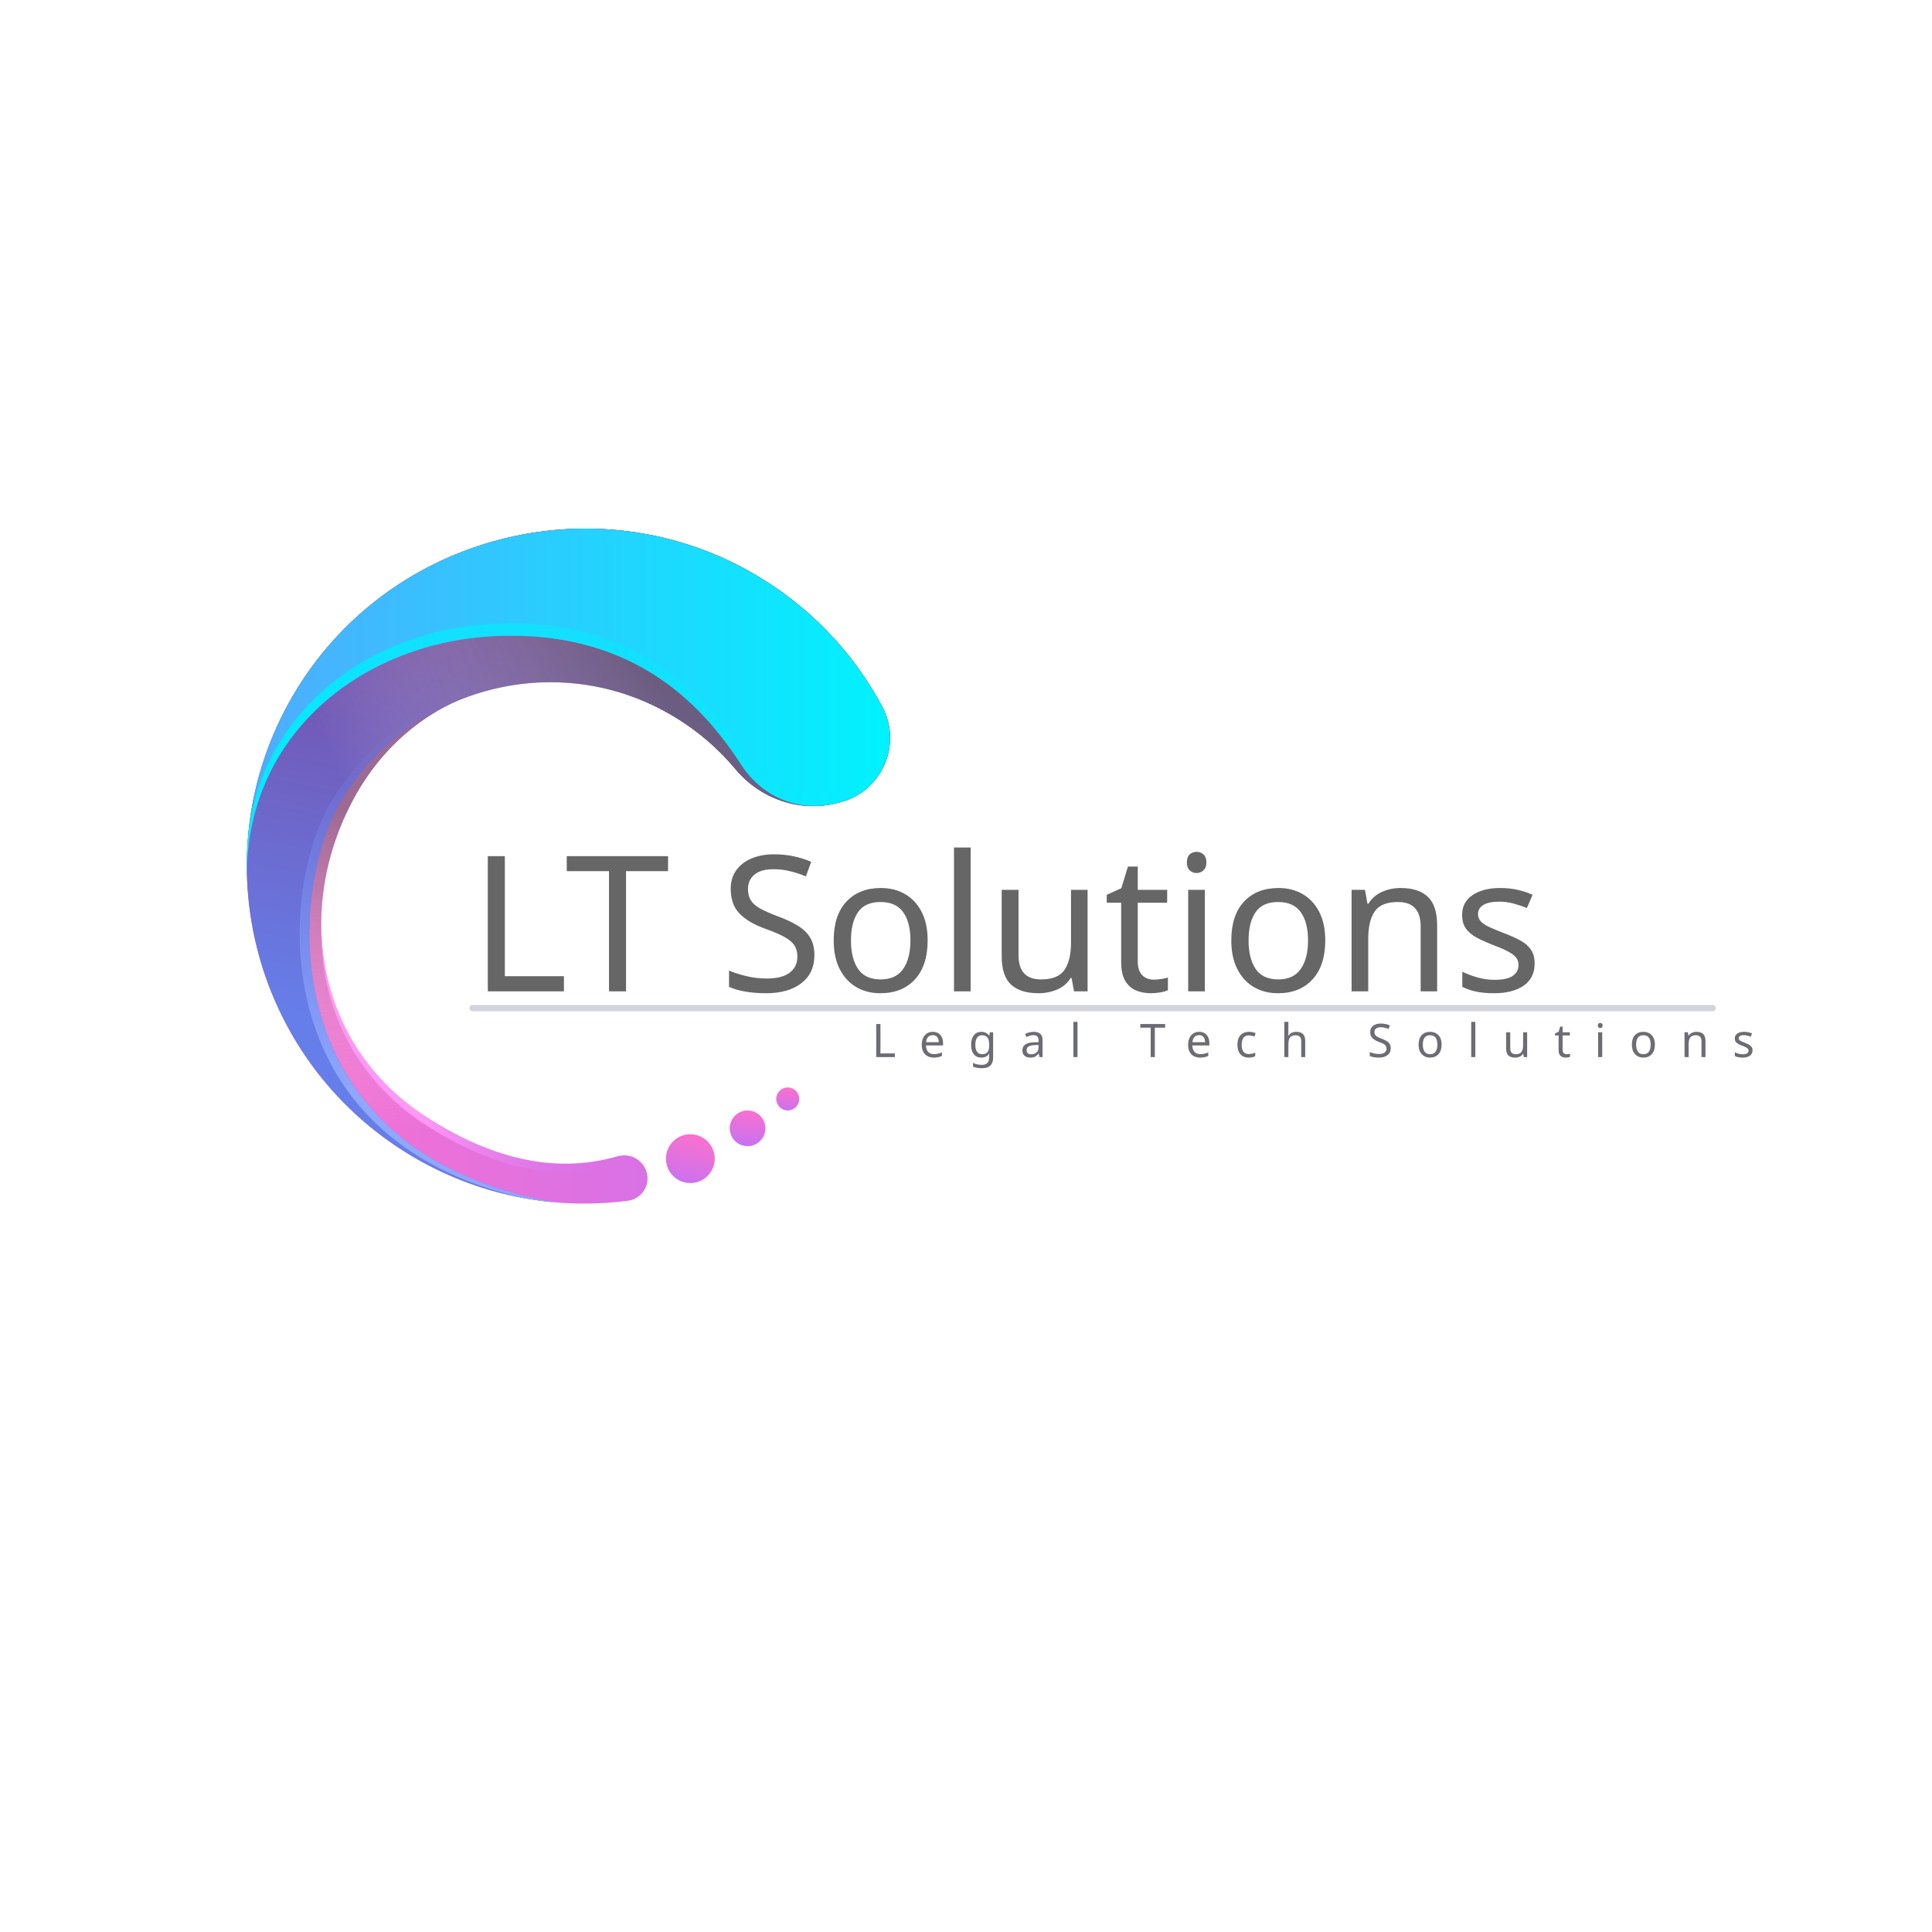
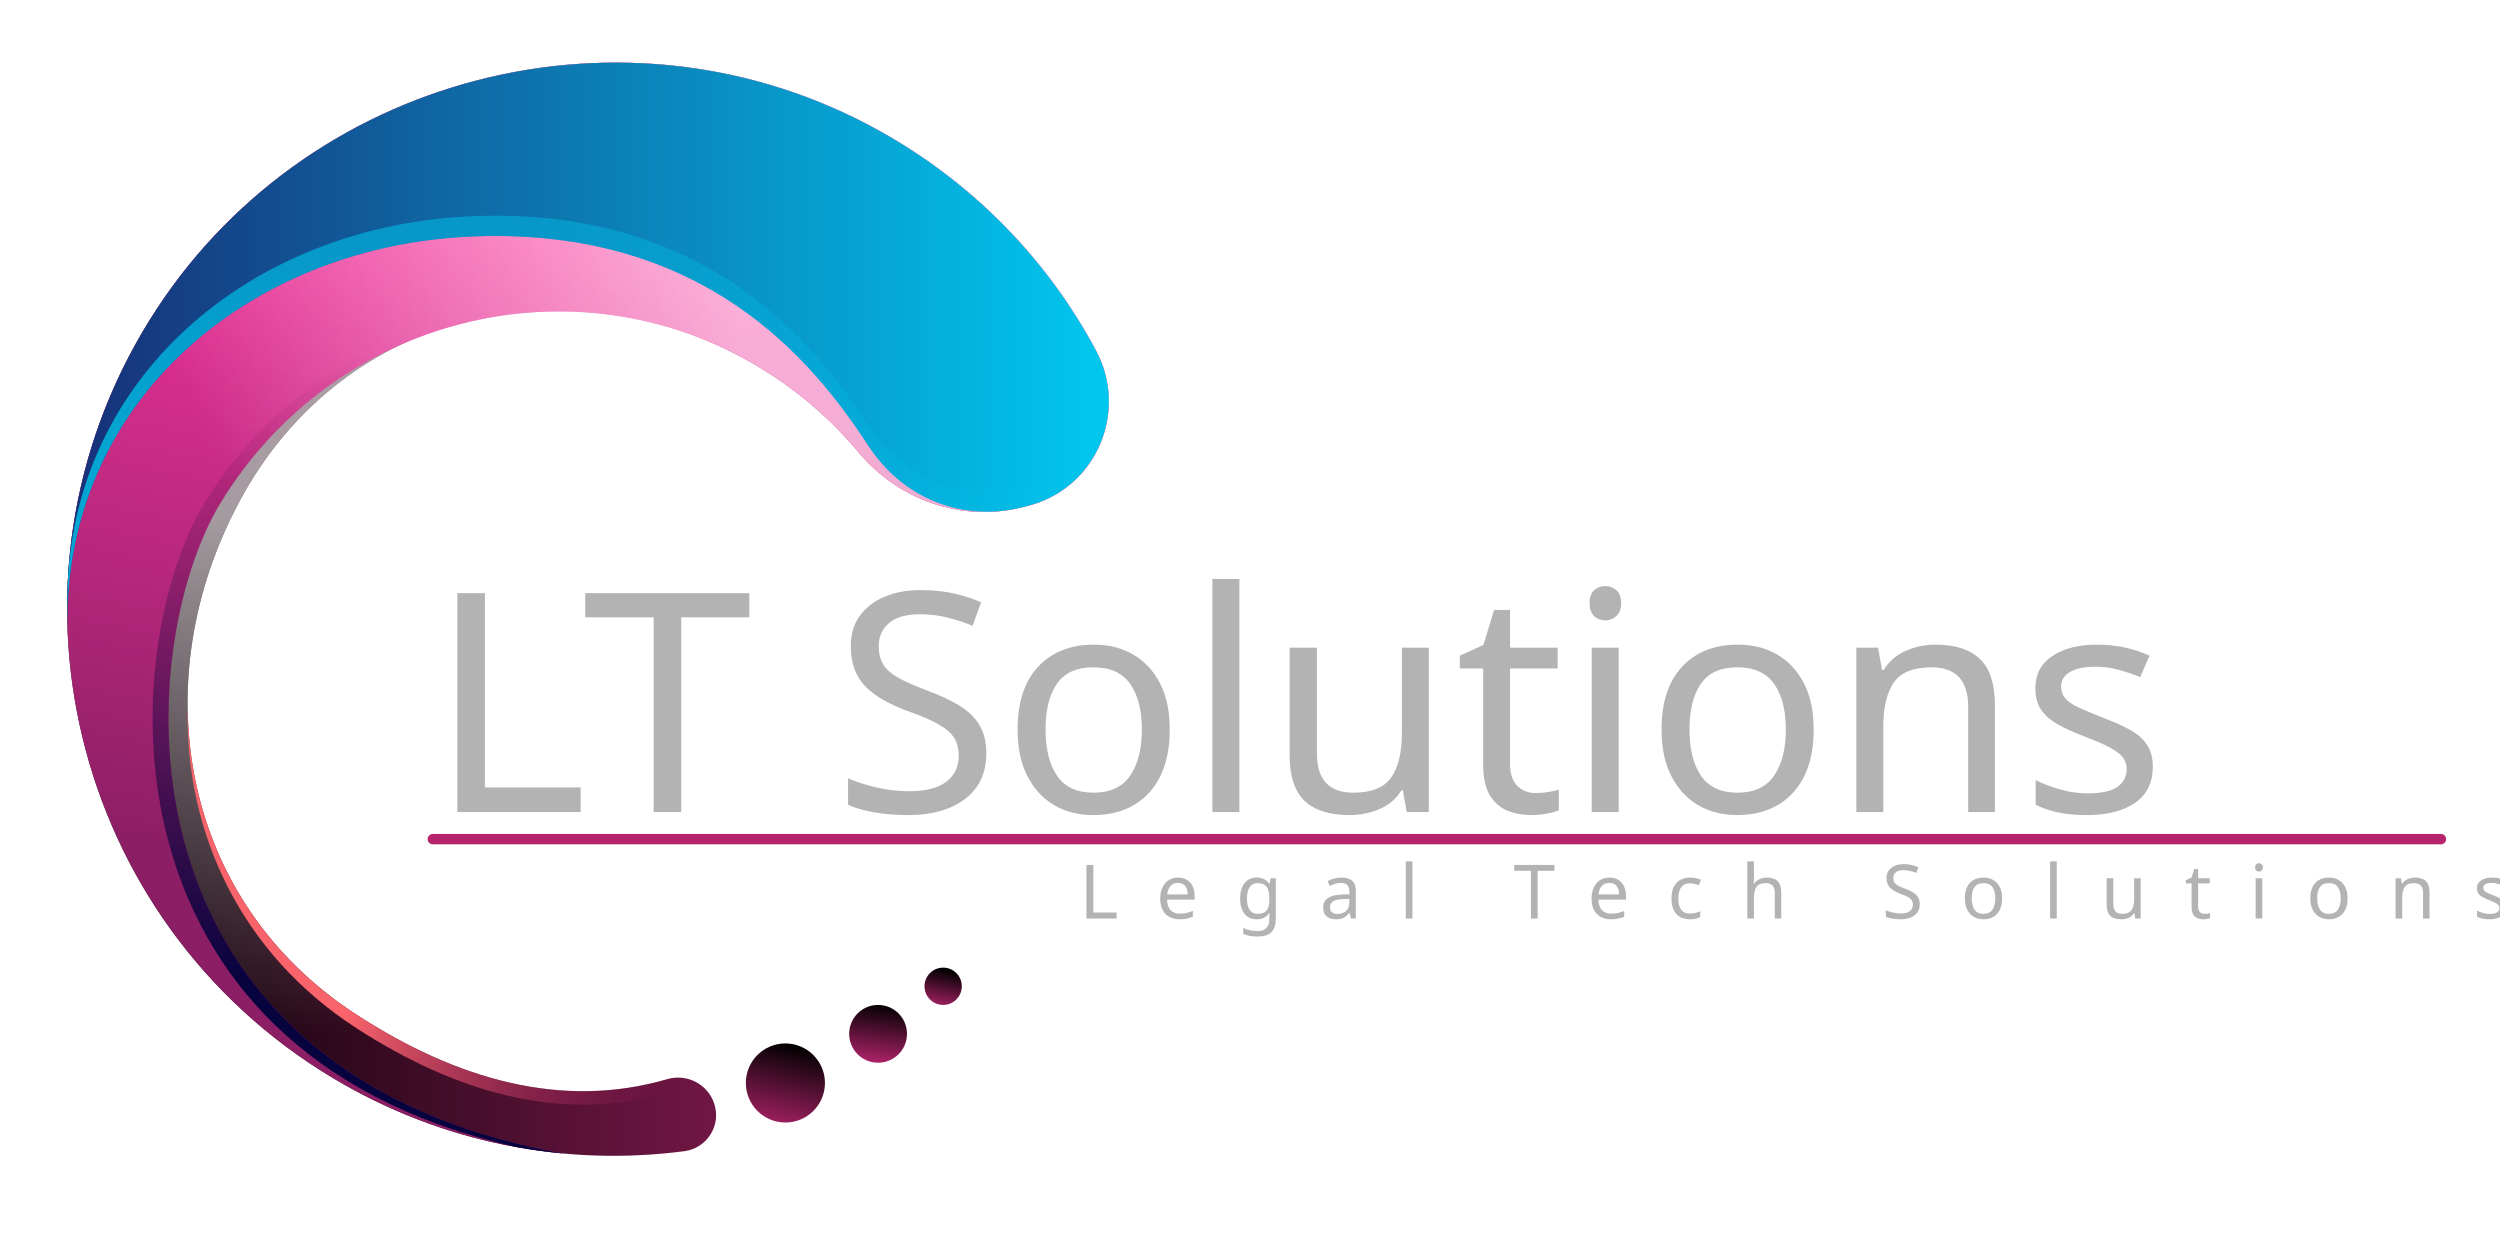
- <svg xmlns="http://www.w3.org/2000/svg" version="1.1" x="0px" y="0px" viewBox="0 0 500 500" style="enable-background:new 0 0 500 500;" xml:space="preserve">
+ <svg xmlns="http://www.w3.org/2000/svg" version="1.1" x="0px" y="0px" viewBox="0 0 399.48 199.74" style="enable-background:new 0 0 399.48 199.74;" xml:space="preserve">
  <style type="text/css">
	.st0{display:none;}
	.st1{display:inline;fill:url(#SVGID_1_);}
	.st2{display:none;opacity:0.4;fill:url(#SVGID_2_);}
	.st3{fill:url(#SVGID_3_);}
	.st4{opacity:0.6;fill:url(#SVGID_4_);}
	.st5{fill:url(#SVGID_5_);}
	.st6{opacity:0.6;fill:url(#SVGID_6_);}
	.st7{fill:url(#SVGID_7_);}
	.st8{fill:url(#SVGID_8_);}
	.st9{fill:url(#SVGID_9_);}
	.st10{fill:url(#SVGID_10_);}
	.st11{fill:url(#SVGID_11_);}
	.st12{fill:url(#SVGID_12_);}
	.st13{fill:url(#SVGID_13_);}
	.st14{display:none;fill:#54535B;}
	.st15{font-family:'AntipastoPro-DemiBold';}
	.st16{font-size:47.825px;}
- 	.st17{fill:#6C6C75;}
+ 	.st17{fill:#B3B3B3;}
	.st18{font-family:'Poppins-Regular';}
	.st19{font-size:12px;}
	.st20{letter-spacing:6;}
- 	.st21{fill:#D3D3DD;}
- 	.st22{fill:#666666;}
- 	.st23{font-family:'MyriadPro-Regular';}
- 	.st24{font-size:49px;}
- 	.st25{display:inline;}
- 	.st26{fill:#9EB7C7;}
+ 	.st21{fill:#B6246E;}
+ 	.st22{font-family:'MyriadPro-Regular';}
+ 	.st23{font-size:49px;}
+ 	.st24{display:inline;}
+ 	.st25{fill:#9EB7C7;}
</style>
  <g id="BACKGROUND" class="st0">
-     <radialGradient id="SVGID_1_" cx="250" cy="250" r="279.988" gradientUnits="userSpaceOnUse">
+     <radialGradient id="SVGID_1_" cx="196.839" cy="123.194" r="279.988" gradientUnits="userSpaceOnUse">
      <stop offset="0" style="stop-color:#FBFBFB" />
      <stop offset="0.46" style="stop-color:#F9F8FA" />
      <stop offset="0.822" style="stop-color:#F3EEF7" />
      <stop offset="1" style="stop-color:#EEE6F5" />
    </radialGradient>
-     <rect class="st1" width="500" height="500" />
+     <rect x="-53.16" y="-126.81" class="st1" width="500" height="500" />
  </g>
  <g id="OBJECTS">
    <g>
-       <radialGradient id="SVGID_2_" cx="151.265" cy="314.786" r="89.852" gradientTransform="matrix(1 0 0 0.0683 0 313.9551)" gradientUnits="userSpaceOnUse">
-         <stop offset="0.11" style="stop-color:#666666" />
-         <stop offset="0.238" style="stop-color:#757575;stop-opacity:0.856" />
-         <stop offset="0.484" style="stop-color:#9C9C9C;stop-opacity:0.579" />
-         <stop offset="0.82" style="stop-color:#DBDBDB;stop-opacity:0.202" />
-         <stop offset="0.999" style="stop-color:#FFFFFF;stop-opacity:0" />
-       </radialGradient>
-       <ellipse class="st2" cx="151.26" cy="335.47" rx="94.85" ry="7.68" />
-       <linearGradient id="SVGID_3_" gradientUnits="userSpaceOnUse" x1="63.876" y1="224.157" x2="230.349" y2="224.157">
-         <stop offset="0" style="stop-color:#FA71CD" />
-         <stop offset="1" style="stop-color:#C471F5" />
-       </linearGradient>
-       <path class="st3" d="M159.77,299.25c-16.81,4.9-33.66,0.05-49.64-10.3c-28.09-18.17-34.22-53.34-18.57-82.28    c16.5-30.51,53.23-39.05,82.93-21.19c6.17,3.71,11.47,8.32,15.84,13.56c6.4,7.68,16.48,11.24,26.17,8.83l0.83-0.21    c10.88-2.71,16.25-14.93,10.97-24.82c-7.6-14.23-19.26-26.54-34.48-35.05c-40.47-22.61-92.27-9.21-116.74,30.16    c-25.8,41.5-12.57,95.95,29.16,121.04c17.59,10.58,37.4,14.23,56.28,11.76c3.34-0.44,5.62-3.61,4.95-6.91l0,0    C166.76,300.34,163.2,298.25,159.77,299.25z" />
-       <linearGradient id="SVGID_4_" gradientUnits="userSpaceOnUse" x1="146.941" y1="198.435" x2="148.635" y2="291.273">
-         <stop offset="0.11" style="stop-color:#666666" />
-         <stop offset="0.238" style="stop-color:#757575;stop-opacity:0.856" />
-         <stop offset="0.484" style="stop-color:#9C9C9C;stop-opacity:0.579" />
-         <stop offset="0.82" style="stop-color:#DBDBDB;stop-opacity:0.202" />
-         <stop offset="0.999" style="stop-color:#FFFFFF;stop-opacity:0" />
-       </linearGradient>
-       <path class="st4" d="M159.77,299.25c-16.81,4.9-33.66,0.05-49.64-10.3c-28.09-18.17-34.22-53.34-18.57-82.28    c16.5-30.51,53.23-39.05,82.93-21.19c6.17,3.71,11.47,8.32,15.84,13.56c6.4,7.68,16.48,11.24,26.17,8.83l0.83-0.21    c10.88-2.71,16.25-14.93,10.97-24.82c-7.6-14.23-19.26-26.54-34.48-35.05c-40.47-22.61-92.27-9.21-116.74,30.16    c-25.8,41.5-12.57,95.95,29.16,121.04c17.59,10.58,37.4,14.23,56.28,11.76c3.34-0.44,5.62-3.61,4.95-6.91l0,0    C166.76,300.34,163.2,298.25,159.77,299.25z" />
-       <linearGradient id="SVGID_5_" gradientUnits="userSpaceOnUse" x1="155.037" y1="166.816" x2="132.068" y2="274.009">
-         <stop offset="0" style="stop-color:#764BA2" />
-         <stop offset="1" style="stop-color:#667EEA" />
-       </linearGradient>
-       <path class="st5" d="M88.45,207.07c18.09-29.59,56.34-39.45,86.04-21.59c6.17,3.71,11.47,8.32,15.84,13.56    c6.4,7.68,16.48,11.24,26.17,8.83l0.83-0.21c10.88-2.71,16.25-14.93,10.97-24.82c-7.6-14.23-19.26-26.54-34.48-35.05    c-40.47-22.61-92.27-9.21-116.74,30.16c-25.8,41.5-12.57,95.95,29.16,121.04c11.66,7.01,24.29,10.96,36.99,12.12    C69.71,297.87,74.43,230.01,88.45,207.07z" />
-       <linearGradient id="SVGID_6_" gradientUnits="userSpaceOnUse" x1="191.927" y1="199.817" x2="104.849" y2="238.782">
-         <stop offset="0.11" style="stop-color:#666666" />
-         <stop offset="0.238" style="stop-color:#757575;stop-opacity:0.856" />
-         <stop offset="0.484" style="stop-color:#9C9C9C;stop-opacity:0.579" />
-         <stop offset="0.82" style="stop-color:#DBDBDB;stop-opacity:0.202" />
-         <stop offset="0.999" style="stop-color:#FFFFFF;stop-opacity:0" />
-       </linearGradient>
-       <path class="st6" d="M88.45,207.07c18.09-29.59,56.34-39.45,86.04-21.59c6.17,3.71,11.47,8.32,15.84,13.56    c6.4,7.68,16.48,11.24,26.17,8.83l0.83-0.21c10.88-2.71,16.25-14.93,10.97-24.82c-7.6-14.23-19.26-26.54-34.48-35.05    c-40.47-22.61-92.27-9.21-116.74,30.16c-25.8,41.5-12.57,95.95,29.16,121.04c11.66,7.01,24.29,10.96,36.99,12.12    C69.71,297.87,74.43,230.01,88.45,207.07z" />
-       <linearGradient id="SVGID_7_" gradientUnits="userSpaceOnUse" x1="63.883" y1="182.012" x2="230.343" y2="182.012">
-         <stop offset="0" style="stop-color:#4FACFE" />
-         <stop offset="1" style="stop-color:#00F2FE" />
-       </linearGradient>
-       <path class="st7" d="M129.37,164.56c36.39-1.18,53.59,19.75,62.53,33.45c5.46,8.37,14.89,12.27,24.59,9.86l0.83-0.21    c10.88-2.71,16.25-14.93,10.97-24.82c-7.6-14.23-19.26-26.54-34.48-35.05c-40.47-22.61-92.27-9.21-116.74,30.16    c-9.55,15.36-13.74,32.49-13.13,49.25C63.25,191.08,92.98,165.74,129.37,164.56z" />
-       <linearGradient id="SVGID_8_" gradientUnits="userSpaceOnUse" x1="63.892" y1="194.239" x2="230.338" y2="194.239">
-         <stop offset="0" style="stop-color:#00EDFF" />
-         <stop offset="1" style="stop-color:#00F2FE;stop-opacity:0" />
-       </linearGradient>
-       <path class="st8" d="M217.32,204.43l-0.83,0.21c-9.7,2.41-19.13-1.48-24.59-9.86c-8.94-13.7-26.14-34.63-62.53-33.45    c-36.4,1.18-66.13,26.52-65.43,62.65c-0.02-0.52-0.02-1.04-0.03-1.56c-0.03,1.6-0.03,3.2,0.03,4.8    c-0.69-36.13,29.04-61.47,65.43-62.65c36.39-1.18,53.59,19.75,62.53,33.45c5.46,8.37,14.89,12.27,24.59,9.86l0.83-0.21    c8.56-2.13,13.71-10.16,12.94-18.31C229.6,196.3,224.74,202.58,217.32,204.43z" />
-       <linearGradient id="SVGID_9_" gradientUnits="userSpaceOnUse" x1="180.012" y1="293.708" x2="176.817" y2="308.243">
-         <stop offset="0" style="stop-color:#FA71CD" />
-         <stop offset="1" style="stop-color:#C471F5" />
-       </linearGradient>
-       <path class="st9" d="M184.98,299.86c0,3.49-2.83,6.32-6.32,6.32s-6.32-2.83-6.32-6.32s2.83-6.32,6.32-6.32    S184.98,296.37,184.98,299.86z" />
      <g>
-         <linearGradient id="SVGID_10_" gradientUnits="userSpaceOnUse" x1="111.541" y1="271.42" x2="163.289" y2="279.218">
-           <stop offset="0" style="stop-color:#FF99F5" />
-           <stop offset="0.992" style="stop-color:#C471F5;stop-opacity:0" />
+         <radialGradient id="SVGID_2_" cx="98.103" cy="187.98" r="89.852" gradientTransform="matrix(1 0 0 0.0683 0 195.8138)" gradientUnits="userSpaceOnUse">
+           <stop offset="0.11" style="stop-color:#FFFFFF" />
+           <stop offset="0.999" style="stop-color:#FFFFFF;stop-opacity:0" />
+         </radialGradient>
+         <ellipse class="st2" cx="98.1" cy="208.66" rx="94.85" ry="7.68" />
+         <linearGradient id="SVGID_3_" gradientUnits="userSpaceOnUse" x1="10.715" y1="97.35" x2="177.188" y2="97.35">
+           <stop offset="0" style="stop-color:#000000" />
+           <stop offset="1" style="stop-color:#B6246E" />
        </linearGradient>
-         <path class="st10" d="M159.77,299.25c-16.81,4.9-33.66,0.05-49.64-10.3c-17.78-11.5-26.75-29.82-26.98-49.05     c-0.44,20.02,8.53,39.28,26.98,51.21c15.99,10.34,32.83,15.2,49.64,10.3c3.43-1,6.99,1.09,7.7,4.6c0,0.02,0.01,0.05,0.01,0.07     c0.14-0.72,0.14-1.47-0.01-2.23C166.76,300.34,163.2,298.25,159.77,299.25z" />
-       </g>
-       <linearGradient id="SVGID_11_" gradientUnits="userSpaceOnUse" x1="194.097" y1="287.189" x2="192.819" y2="297.092">
-         <stop offset="0" style="stop-color:#FA71CD" />
-         <stop offset="1" style="stop-color:#C471F5" />
-       </linearGradient>
-       <path class="st11" d="M198.09,292.01c0,2.55-2.07,4.62-4.62,4.62c-2.55,0-4.62-2.07-4.62-4.62s2.07-4.62,4.62-4.62    C196.03,287.39,198.09,289.46,198.09,292.01z" />
-       <linearGradient id="SVGID_12_" gradientUnits="userSpaceOnUse" x1="204.388" y1="281.755" x2="203.11" y2="288.304">
-         <stop offset="0" style="stop-color:#FA71CD" />
-         <stop offset="1" style="stop-color:#C471F5" />
-       </linearGradient>
-       <circle class="st12" cx="203.87" cy="284.41" r="2.98" />
-       <g>
-         <linearGradient id="SVGID_13_" gradientUnits="userSpaceOnUse" x1="106.803" y1="287.109" x2="130.011" y2="187.273">
-           <stop offset="0" style="stop-color:#90A8FC" />
-           <stop offset="1" style="stop-color:#667EEA;stop-opacity:0" />
+         <path class="st3" d="M106.61,172.44c-16.81,4.9-33.66,0.05-49.64-10.3c-28.09-18.17-34.22-53.34-18.57-82.28     c16.5-30.51,53.23-39.05,82.93-21.19c6.17,3.71,11.47,8.32,15.84,13.56c6.4,7.68,16.48,11.24,26.17,8.83l0.83-0.21     c10.88-2.71,16.25-14.93,10.97-24.82c-7.6-14.23-19.26-26.54-34.48-35.05C100.19-1.62,48.39,11.78,23.92,51.15     c-25.8,41.5-12.57,95.95,29.16,121.04c17.59,10.58,37.4,14.23,56.28,11.76c3.34-0.44,5.62-3.61,4.95-6.91l0,0     C113.6,173.54,110.04,171.44,106.61,172.44z" />
+         <linearGradient id="SVGID_4_" gradientUnits="userSpaceOnUse" x1="93.78" y1="71.629" x2="95.474" y2="164.466">
+           <stop offset="0.11" style="stop-color:#FFFFFF" />
+           <stop offset="0.999" style="stop-color:#FFFFFF;stop-opacity:0" />
        </linearGradient>
-         <path class="st13" d="M88.45,207.07c11.71-19.16,31.87-30.03,52.69-30.48c-21.7-0.42-43.04,10.54-55.22,30.48     c-13.69,22.39-18.49,87.59,49.68,103c2.54,0.46,5.09,0.81,7.64,1.05C69.71,297.87,74.43,230.01,88.45,207.07z" />
+         <path class="st4" d="M106.61,172.44c-16.81,4.9-33.66,0.05-49.64-10.3c-28.09-18.17-34.22-53.34-18.57-82.28     c16.5-30.51,53.23-39.05,82.93-21.19c6.17,3.71,11.47,8.32,15.84,13.56c6.4,7.68,16.48,11.24,26.17,8.83l0.83-0.21     c10.88-2.71,16.25-14.93,10.97-24.82c-7.6-14.23-19.26-26.54-34.48-35.05C100.19-1.62,48.39,11.78,23.92,51.15     c-25.8,41.5-12.57,95.95,29.16,121.04c17.59,10.58,37.4,14.23,56.28,11.76c3.34-0.44,5.62-3.61,4.95-6.91l0,0     C113.6,173.54,110.04,171.44,106.61,172.44z" />
+         <linearGradient id="SVGID_5_" gradientUnits="userSpaceOnUse" x1="101.876" y1="40.01" x2="78.906" y2="147.202">
+           <stop offset="0" style="stop-color:#F8359E" />
+           <stop offset="1" style="stop-color:#8B1E64" />
+         </linearGradient>
+         <path class="st5" d="M35.29,80.27c18.09-29.59,56.34-39.45,86.04-21.59c6.17,3.71,11.47,8.32,15.84,13.56     c6.4,7.68,16.48,11.24,26.17,8.83l0.83-0.21c10.88-2.71,16.25-14.93,10.97-24.82c-7.6-14.23-19.26-26.54-34.48-35.05     C100.19-1.62,48.39,11.78,23.92,51.15c-25.8,41.5-12.57,95.95,29.16,121.04c11.66,7.01,24.29,10.96,36.99,12.12     C16.55,171.07,21.27,103.2,35.29,80.27z" />
+         <linearGradient id="SVGID_6_" gradientUnits="userSpaceOnUse" x1="138.766" y1="73.01" x2="51.688" y2="111.975">
+           <stop offset="0.11" style="stop-color:#FFFFFF" />
+           <stop offset="0.999" style="stop-color:#FFFFFF;stop-opacity:0" />
+         </linearGradient>
+         <path class="st6" d="M35.29,80.27c18.09-29.59,56.34-39.45,86.04-21.59c6.17,3.71,11.47,8.32,15.84,13.56     c6.4,7.68,16.48,11.24,26.17,8.83l0.83-0.21c10.88-2.71,16.25-14.93,10.97-24.82c-7.6-14.23-19.26-26.54-34.48-35.05     C100.19-1.62,48.39,11.78,23.92,51.15c-25.8,41.5-12.57,95.95,29.16,121.04c11.66,7.01,24.29,10.96,36.99,12.12     C16.55,171.07,21.27,103.2,35.29,80.27z" />
+         <linearGradient id="SVGID_7_" gradientUnits="userSpaceOnUse" x1="10.721" y1="55.205" x2="177.181" y2="55.205">
+           <stop offset="0" style="stop-color:#172F78" />
+           <stop offset="1" style="stop-color:#01C8EF" />
+         </linearGradient>
+         <path class="st7" d="M76.21,37.75c36.39-1.18,53.59,19.75,62.53,33.45c5.46,8.37,14.89,12.27,24.59,9.86l0.83-0.21     c10.88-2.71,16.25-14.93,10.97-24.82c-7.6-14.23-19.26-26.54-34.48-35.05C100.18-1.62,48.38,11.78,23.91,51.15     c-9.55,15.36-13.74,32.49-13.13,49.25C10.08,64.27,39.82,38.93,76.21,37.75z" />
+         <linearGradient id="SVGID_8_" gradientUnits="userSpaceOnUse" x1="10.731" y1="67.433" x2="177.177" y2="67.433">
+           <stop offset="0" style="stop-color:#03A7D3" />
+           <stop offset="1" style="stop-color:#01C8EF;stop-opacity:0" />
+         </linearGradient>
+         <path class="st8" d="M164.16,77.62l-0.83,0.21c-9.7,2.41-19.13-1.48-24.59-9.86c-8.94-13.7-26.14-34.63-62.53-33.45     c-36.4,1.18-66.13,26.52-65.43,62.65c-0.02-0.52-0.02-1.04-0.03-1.56c-0.03,1.6-0.03,3.2,0.03,4.8     c-0.69-36.13,29.04-61.47,65.43-62.65c36.39-1.18,53.59,19.75,62.53,33.45c5.46,8.37,14.89,12.27,24.59,9.86l0.83-0.21     c8.56-2.13,13.71-10.16,12.94-18.31C176.44,69.5,171.58,75.77,164.16,77.62z" />
+         <linearGradient id="SVGID_9_" gradientUnits="userSpaceOnUse" x1="126.85" y1="166.902" x2="123.656" y2="181.436">
+           <stop offset="0" style="stop-color:#000000" />
+           <stop offset="1" style="stop-color:#B6246E" />
+         </linearGradient>
+         <path class="st9" d="M131.82,173.05c0,3.49-2.83,6.32-6.32,6.32c-3.49,0-6.32-2.83-6.32-6.32s2.83-6.32,6.32-6.32     C128.99,166.74,131.82,169.57,131.82,173.05z" />
+         <g>
+           <linearGradient id="SVGID_10_" gradientUnits="userSpaceOnUse" x1="58.38" y1="144.613" x2="110.127" y2="152.411">
+             <stop offset="0" style="stop-color:#F9636B" />
+             <stop offset="0.992" style="stop-color:#B6246E;stop-opacity:0" />
+           </linearGradient>
+           <path class="st10" d="M106.61,172.44c-16.81,4.9-33.66,0.05-49.64-10.3c-17.78-11.5-26.75-29.82-26.98-49.05      c-0.44,20.02,8.53,39.28,26.98,51.21c15.99,10.34,32.83,15.2,49.64,10.3c3.43-1,6.99,1.09,7.7,4.6c0,0.02,0.01,0.05,0.01,0.07      c0.14-0.72,0.14-1.47-0.01-2.23C113.6,173.54,110.04,171.44,106.61,172.44z" />
+         </g>
+         <linearGradient id="SVGID_11_" gradientUnits="userSpaceOnUse" x1="140.936" y1="160.383" x2="139.658" y2="170.285">
+           <stop offset="0" style="stop-color:#000000" />
+           <stop offset="1" style="stop-color:#B6246E" />
+         </linearGradient>
+         <path class="st11" d="M144.93,165.2c0,2.55-2.07,4.62-4.62,4.62c-2.55,0-4.62-2.07-4.62-4.62c0-2.55,2.07-4.62,4.62-4.62     C142.86,160.58,144.93,162.65,144.93,165.2z" />
+         <linearGradient id="SVGID_12_" gradientUnits="userSpaceOnUse" x1="151.227" y1="154.949" x2="149.949" y2="161.498">
+           <stop offset="0" style="stop-color:#000000" />
+           <stop offset="1" style="stop-color:#B6246E" />
+         </linearGradient>
+         <circle class="st12" cx="150.71" cy="157.6" r="2.98" />
+         <g>
+           <linearGradient id="SVGID_13_" gradientUnits="userSpaceOnUse" x1="53.642" y1="160.303" x2="76.85" y2="60.466">
+             <stop offset="0" style="stop-color:#06033E" />
+             <stop offset="1" style="stop-color:#8B1E64;stop-opacity:0" />
+           </linearGradient>
+           <path class="st13" d="M35.29,80.27C47,61.11,67.16,50.24,87.97,49.79c-21.7-0.42-43.04,10.54-55.22,30.48      c-13.69,22.39-18.49,87.59,49.68,103c2.54,0.46,5.09,0.81,7.64,1.05C16.55,171.07,21.27,103.2,35.29,80.27z" />
+         </g>
      </g>
    </g>
    <g>
-       <text transform="matrix(1 0 0 1 116.7369 255.691)" class="st14 st15 st16">COMPANY NAME</text>
      <g>
-         <text transform="matrix(1 0 0 1 225.6096 273.5799)" class="st17 st18 st19 st20">Legal Tech Solutions</text>
+         <text transform="matrix(1 0 0 1 63.5756 128.8845)" class="st14 st15 st16">COMPANY NAME</text>
+         <g>
+           <text transform="matrix(1 0 0 1 172.4483 146.7734)" class="st17 st18 st19 st20">Legal Tech Solutions</text>
+         </g>
+         <path class="st21" d="M390.05,133.26H69.16c-0.46,0-0.83,0.37-0.83,0.83l0,0c0,0.46,0.37,0.83,0.83,0.83h320.88     c0.46,0,0.83-0.37,0.83-0.83l0,0C390.88,133.63,390.51,133.26,390.05,133.26z" />
      </g>
-       <path class="st21" d="M443.21,260.06H122.32c-0.46,0-0.83,0.37-0.83,0.83l0,0c0,0.46,0.37,0.83,0.83,0.83h320.88    c0.46,0,0.83-0.37,0.83-0.83l0,0C444.04,260.43,443.67,260.06,443.21,260.06z" />
    </g>
-     <text transform="matrix(1 0 0 1 121.4926 256.564)" class="st22 st23 st24">LT Solutions</text>
+     <g>
+       <text transform="matrix(1 0 0 1 68.3313 129.7575)" class="st17 st22 st23">LT Solutions</text>
+     </g>
  </g>
  <g id="DESIGNED_BY_FREEPIK" class="st0">
-     <g class="st25">
+     <g class="st24">
      <g>
        <g id="XMLID_1_">
          <g id="XMLID_520_">
-             <path id="XMLID_528_" class="st26" d="M260.1,465.47c-0.43,0.44-0.8,0.93-1.11,1.45l-0.47-0.24c-0.07-0.3-0.35-0.5-0.66-0.47       c-0.33,0.04-0.57,0.34-0.53,0.67c0.04,0.33,0.34,0.57,0.67,0.53c0.07-0.01,0.13-0.03,0.18-0.05l0.45,0.23       c-0.25,0.55-0.43,1.14-0.54,1.74l0.75,0.13c0.23-1.31,0.85-2.51,1.79-3.47L260.1,465.47z" />
-             <path id="XMLID_527_" class="st26" d="M265.59,463.16c-0.17,0-0.34,0.01-0.51,0.02l-0.07-0.63c0.19-0.15,0.3-0.39,0.27-0.64       c-0.05-0.39-0.4-0.67-0.8-0.63c-0.39,0.05-0.67,0.4-0.63,0.8c0.03,0.25,0.19,0.46,0.4,0.56l0.07,0.62       c-0.71,0.12-1.4,0.33-2.06,0.65l0.33,0.68c0.93-0.45,1.94-0.67,3-0.67c0.5,0,0.99,0.05,1.48,0.16l0.16-0.74       C266.69,463.22,266.14,463.16,265.59,463.16z" />
-             <path id="XMLID_526_" class="st26" d="M272.19,465.71c0.33-0.04,0.57-0.34,0.53-0.67c-0.04-0.33-0.34-0.57-0.67-0.53       c-0.31,0.04-0.54,0.3-0.53,0.61l-0.42,0.36c-0.42-0.43-0.89-0.81-1.41-1.14l-0.4,0.64c1.13,0.71,2.02,1.73,2.56,2.93l0.69-0.31       c-0.25-0.55-0.57-1.07-0.94-1.55l0.4-0.35C272.06,465.72,272.13,465.72,272.19,465.71z" />
-             <path id="XMLID_525_" class="st26" d="M265.04,473.37c-0.39,0.02-0.77,0.03-1.16,0.03c-0.88,0-1.73-0.06-2.48-0.18       c-0.39-0.06-0.85-0.15-1.27-0.29c1.05,1.86,3.07,3.13,5.39,3.13c2.86,0,5.26-1.92,5.95-4.5c-0.68,0.45-1.51,0.83-2.46,1.12       C267.84,473.05,266.46,473.29,265.04,473.37z" />
-             <path id="XMLID_521_" class="st26" d="M265.59,464.68c-3.35,0-6.08,2.67-6.08,5.94c0,0.43,0.05,0.85,0.14,1.26       c0.67,0.48,2.71,0.89,5.35,0.73c2.88-0.17,5.3-0.96,6.67-2.16c-0.01-0.19-0.02-0.39-0.05-0.58       C271.24,466.91,268.65,464.68,265.59,464.68z M263.43,471.19c-1.02,0-1.85-0.83-1.85-1.85c0-1.02,0.83-1.85,1.85-1.85       c1.02,0,1.85,0.83,1.85,1.85C265.28,470.36,264.45,471.19,263.43,471.19z M268.17,470.29c-0.75,0-1.36-0.61-1.36-1.36       s0.61-1.36,1.36-1.36c0.75,0,1.36,0.61,1.36,1.36S268.92,470.29,268.17,470.29z" />
+             <path id="XMLID_528_" class="st25" d="M206.94,338.66c-0.43,0.44-0.8,0.93-1.11,1.45l-0.47-0.24c-0.07-0.3-0.35-0.5-0.66-0.47       c-0.33,0.04-0.57,0.34-0.53,0.67c0.04,0.33,0.34,0.57,0.67,0.53c0.07-0.01,0.13-0.03,0.18-0.05l0.45,0.23       c-0.25,0.55-0.43,1.14-0.54,1.74l0.75,0.13c0.23-1.31,0.85-2.51,1.79-3.47L206.94,338.66z" />
+             <path id="XMLID_527_" class="st25" d="M212.43,336.36c-0.17,0-0.34,0.01-0.51,0.02l-0.07-0.63c0.19-0.15,0.3-0.39,0.27-0.64       c-0.05-0.39-0.4-0.67-0.8-0.63c-0.39,0.05-0.67,0.4-0.63,0.8c0.03,0.25,0.19,0.46,0.4,0.56l0.07,0.62       c-0.71,0.12-1.4,0.33-2.06,0.65l0.33,0.68c0.93-0.45,1.94-0.67,3-0.67c0.5,0,0.99,0.05,1.48,0.16l0.16-0.74       C213.53,336.42,212.98,336.36,212.43,336.36z" />
+             <path id="XMLID_526_" class="st25" d="M219.03,338.9c0.33-0.04,0.57-0.34,0.53-0.67c-0.04-0.33-0.34-0.57-0.67-0.53       c-0.31,0.04-0.54,0.3-0.53,0.61l-0.42,0.36c-0.42-0.43-0.89-0.81-1.41-1.14l-0.4,0.64c1.13,0.71,2.02,1.73,2.56,2.93l0.69-0.31       c-0.25-0.55-0.57-1.07-0.94-1.55l0.4-0.35C218.9,338.91,218.97,338.91,219.03,338.9z" />
+             <path id="XMLID_525_" class="st25" d="M211.88,346.57c-0.39,0.02-0.77,0.03-1.16,0.03c-0.88,0-1.73-0.06-2.48-0.18       c-0.39-0.06-0.85-0.15-1.27-0.29c1.05,1.86,3.07,3.13,5.39,3.13c2.86,0,5.26-1.92,5.95-4.5c-0.68,0.45-1.51,0.83-2.46,1.12       C214.68,346.24,213.3,346.48,211.88,346.57z" />
+             <path id="XMLID_521_" class="st25" d="M212.43,337.87c-3.35,0-6.08,2.67-6.08,5.94c0,0.43,0.05,0.85,0.14,1.26       c0.67,0.48,2.71,0.89,5.35,0.73c2.88-0.17,5.3-0.96,6.67-2.16c-0.01-0.2-0.02-0.39-0.05-0.58       C218.08,340.11,215.49,337.87,212.43,337.87z M210.27,344.39c-1.02,0-1.85-0.83-1.85-1.85c0-1.02,0.83-1.85,1.85-1.85       c1.02,0,1.85,0.83,1.85,1.85C212.12,343.56,211.29,344.39,210.27,344.39z M215.01,343.48c-0.75,0-1.36-0.61-1.36-1.36       s0.61-1.36,1.36-1.36c0.75,0,1.36,0.61,1.36,1.36S215.76,343.48,215.01,343.48z" />
          </g>
-           <path id="XMLID_518_" class="st26" d="M281.6,466.55c-0.29-0.12-0.81-0.31-1.38-0.24c-0.55,0.07-0.84,0.34-0.84,1.01v0.87h2.23      v1.72h-2.23v5.45h-1.93v-5.45h-1.34v-1.72h1.34v-0.89c0-1.68,0.9-2.78,2.57-2.78c0.64,0,1.16,0.12,1.59,0.31L281.6,466.55z" />
-           <path id="XMLID_516_" class="st26" d="M286.3,469.88c-0.18-0.03-0.36-0.05-0.53-0.05c-0.9,0-1.51,0.55-1.51,1.61v3.91h-1.93      v-7.17h1.87v0.78c0.45-0.67,1.14-0.98,2.02-0.98c0.41,0,0.85,0.13,1.09,0.34L286.3,469.88z" />
-           <path id="XMLID_513_" class="st26" d="M293.97,471.76c0,0.22-0.01,0.49-0.04,0.65h-5.08c0.21,1.04,0.93,1.49,1.84,1.49      c0.62,0,1.3-0.25,1.81-0.69l1.13,1.24c-0.81,0.75-1.85,1.09-3.06,1.09c-2.2,0-3.72-1.5-3.72-3.75c0-2.26,1.48-3.8,3.63-3.8      C292.54,467.99,293.96,469.52,293.97,471.76z M288.85,471.09h3.18c-0.18-0.92-0.73-1.44-1.56-1.44      C289.55,469.65,289.02,470.2,288.85,471.09z" />
-           <path id="XMLID_510_" class="st26" d="M301.62,471.76c0,0.22-0.01,0.49-0.04,0.65h-5.08c0.21,1.04,0.93,1.49,1.84,1.49      c0.62,0,1.3-0.25,1.81-0.69l1.13,1.24c-0.81,0.75-1.85,1.09-3.06,1.09c-2.2,0-3.72-1.5-3.72-3.75c0-2.26,1.48-3.8,3.63-3.8      C300.2,467.99,301.61,469.52,301.62,471.76z M296.5,471.09h3.18c-0.18-0.92-0.73-1.44-1.56-1.44      C297.21,469.65,296.67,470.2,296.5,471.09z" />
-           <path id="XMLID_507_" class="st26" d="M309.96,471.76c0,2.15-1.49,3.77-3.47,3.77c-0.96,0-1.64-0.38-2.11-0.93v3.71h-1.92      v-10.13h1.89v0.79c0.47-0.58,1.15-0.98,2.14-0.98C308.47,467.99,309.96,469.61,309.96,471.76z M304.29,471.76      c0,1.13,0.75,1.98,1.84,1.98c1.14,0,1.85-0.88,1.85-1.98c0-1.1-0.71-1.98-1.85-1.98C305.03,469.79,304.29,470.63,304.29,471.76z      " />
-           <path id="XMLID_504_" class="st26" d="M313.07,465.84c0,0.7-0.54,1.23-1.24,1.23c-0.7,0-1.23-0.53-1.23-1.23      c0-0.7,0.53-1.24,1.23-1.24C312.53,464.59,313.07,465.14,313.07,465.84z M312.81,475.35h-1.93v-7.17h1.93V475.35z" />
-           <path id="XMLID_502_" class="st26" d="M316.03,470.74l2.7-2.55h2.37l-3.48,3.38l3.5,3.8h-2.38l-2.72-2.9v2.9h-1.93V464.7h1.93      V470.74z" />
+           <path id="XMLID_518_" class="st25" d="M228.43,339.74c-0.29-0.12-0.81-0.31-1.38-0.24c-0.55,0.07-0.84,0.34-0.84,1.01v0.87h2.23      v1.72h-2.23v5.45h-1.93v-5.45h-1.34v-1.72h1.34v-0.89c0-1.68,0.9-2.78,2.57-2.78c0.64,0,1.16,0.12,1.59,0.31L228.43,339.74z" />
+           <path id="XMLID_516_" class="st25" d="M233.14,343.07c-0.18-0.03-0.36-0.05-0.53-0.05c-0.9,0-1.51,0.55-1.51,1.61v3.91h-1.93      v-7.17h1.87v0.78c0.45-0.67,1.14-0.98,2.02-0.98c0.41,0,0.85,0.13,1.09,0.34L233.14,343.07z" />
+           <path id="XMLID_513_" class="st25" d="M240.8,344.95c0,0.22-0.01,0.49-0.04,0.65h-5.08c0.21,1.04,0.93,1.49,1.84,1.49      c0.62,0,1.3-0.25,1.81-0.69l1.13,1.24c-0.81,0.75-1.85,1.09-3.06,1.09c-2.2,0-3.72-1.5-3.72-3.75c0-2.26,1.48-3.8,3.63-3.8      C239.38,341.18,240.8,342.72,240.8,344.95z M235.69,344.28h3.18c-0.18-0.92-0.73-1.44-1.56-1.44      C236.39,342.85,235.86,343.4,235.69,344.28z" />
+           <path id="XMLID_510_" class="st25" d="M248.46,344.95c0,0.22-0.01,0.49-0.04,0.65h-5.08c0.21,1.04,0.93,1.49,1.84,1.49      c0.62,0,1.3-0.25,1.81-0.69l1.13,1.24c-0.81,0.75-1.85,1.09-3.06,1.09c-2.2,0-3.72-1.5-3.72-3.75c0-2.26,1.48-3.8,3.63-3.8      C247.04,341.18,248.45,342.72,248.46,344.95z M243.34,344.28h3.18c-0.18-0.92-0.73-1.44-1.56-1.44      C244.05,342.85,243.51,343.4,243.34,344.28z" />
+           <path id="XMLID_507_" class="st25" d="M256.8,344.96c0,2.15-1.49,3.77-3.47,3.77c-0.96,0-1.64-0.38-2.11-0.93v3.71h-1.92v-10.13      h1.89v0.79c0.47-0.58,1.15-0.98,2.14-0.98C255.31,341.18,256.8,342.8,256.8,344.96z M251.13,344.96c0,1.13,0.75,1.98,1.84,1.98      c1.14,0,1.85-0.88,1.85-1.98c0-1.1-0.71-1.98-1.85-1.98C251.87,342.98,251.13,343.83,251.13,344.96z" />
+           <path id="XMLID_504_" class="st25" d="M259.91,339.03c0,0.7-0.54,1.23-1.24,1.23c-0.7,0-1.23-0.53-1.23-1.23      c0-0.7,0.53-1.24,1.23-1.24C259.37,337.79,259.91,338.33,259.91,339.03z M259.65,348.55h-1.93v-7.17h1.93V348.55z" />
+           <path id="XMLID_502_" class="st25" d="M262.87,343.93l2.7-2.55h2.37l-3.48,3.38l3.5,3.8h-2.38l-2.72-2.9v2.9h-1.93v-10.66h1.93      V343.93z" />
        </g>
        <g>
-           <path class="st26" d="M184.41,475.29v-1.05c-0.53,0.72-1.39,1.23-2.39,1.23c-1.85,0-3.15-1.41-3.15-3.71      c0-2.26,1.29-3.72,3.15-3.72c0.95,0,1.82,0.47,2.39,1.25v-3.76h1.1v9.77H184.41z M184.41,473.37v-3.21      c-0.4-0.62-1.24-1.14-2.12-1.14c-1.42,0-2.27,1.17-2.27,2.74c0,1.57,0.85,2.72,2.27,2.72      C183.17,474.48,184.02,473.99,184.41,473.37z" />
-           <path class="st26" d="M186.93,471.74c0-2.05,1.46-3.71,3.49-3.71c2.14,0,3.4,1.67,3.4,3.79v0.28h-5.73      c0.09,1.33,1.03,2.45,2.55,2.45c0.81,0,1.63-0.32,2.18-0.89l0.53,0.72c-0.7,0.7-1.65,1.08-2.81,1.08      C188.44,475.46,186.93,473.96,186.93,471.74z M190.4,468.95c-1.51,0-2.26,1.27-2.31,2.36h4.64      C192.72,470.25,192.01,468.95,190.4,468.95z" />
-           <path class="st26" d="M194.61,474.35l0.57-0.79c0.47,0.54,1.36,1.01,2.33,1.01c1.08,0,1.67-0.51,1.67-1.22      c0-1.71-4.38-0.66-4.38-3.28c0-1.1,0.95-2.04,2.64-2.04c1.2,0,2.05,0.45,2.62,1.03l-0.51,0.76c-0.42-0.51-1.2-0.89-2.11-0.89      c-0.97,0-1.57,0.48-1.57,1.11c0,1.55,4.38,0.53,4.38,3.28c0,1.19-0.95,2.14-2.78,2.14      C196.31,475.46,195.32,475.11,194.61,474.35z" />
-           <path class="st26" d="M201.48,466.47c0-0.41,0.34-0.75,0.73-0.75c0.41,0,0.75,0.34,0.75,0.75c0,0.41-0.34,0.73-0.75,0.73      C201.81,467.2,201.48,466.88,201.48,466.47z M201.67,475.29v-7.07h1.1v7.07H201.67z" />
-           <path class="st26" d="M204.58,477.11l0.56-0.82c0.59,0.7,1.29,0.97,2.3,0.97c1.17,0,2.27-0.57,2.27-2.12v-1.01      c-0.51,0.72-1.38,1.26-2.37,1.26c-1.85,0-3.15-1.38-3.15-3.66c0-2.27,1.29-3.68,3.15-3.68c0.95,0,1.8,0.47,2.37,1.25v-1.07h1.1      v6.87c0,2.34-1.64,3.08-3.37,3.08C206.24,478.16,205.42,477.93,204.58,477.11z M209.71,473.25v-3.09      c-0.38-0.62-1.23-1.14-2.11-1.14c-1.42,0-2.27,1.13-2.27,2.7c0,1.55,0.85,2.7,2.27,2.7      C208.48,474.41,209.33,473.87,209.71,473.25z" />
-           <path class="st26" d="M217.41,475.29v-4.63c0-1.24-0.63-1.64-1.58-1.64c-0.86,0-1.68,0.53-2.09,1.1v5.17h-1.1v-7.07h1.1v1.03      c0.5-0.59,1.46-1.2,2.52-1.2c1.48,0,2.26,0.75,2.26,2.29v4.97H217.41z" />
-           <path class="st26" d="M219.93,471.74c0-2.05,1.46-3.71,3.49-3.71c2.14,0,3.4,1.67,3.4,3.79v0.28h-5.73      c0.09,1.33,1.03,2.45,2.55,2.45c0.81,0,1.63-0.32,2.18-0.89l0.53,0.72c-0.7,0.7-1.66,1.08-2.81,1.08      C221.44,475.46,219.93,473.96,219.93,471.74z M223.4,468.95c-1.51,0-2.26,1.27-2.31,2.36h4.64      C225.72,470.25,225.02,468.95,223.4,468.95z" />
-           <path class="st26" d="M233.35,475.29v-1.05c-0.53,0.72-1.39,1.23-2.39,1.23c-1.85,0-3.15-1.41-3.15-3.71      c0-2.26,1.29-3.72,3.15-3.72c0.95,0,1.82,0.47,2.39,1.25v-3.76h1.1v9.77H233.35z M233.35,473.37v-3.21      c-0.4-0.62-1.25-1.14-2.12-1.14c-1.42,0-2.27,1.17-2.27,2.74c0,1.57,0.85,2.72,2.27,2.72      C232.1,474.48,232.95,473.99,233.35,473.37z" />
-           <path class="st26" d="M239.69,475.29v-9.77h1.1v3.76c0.57-0.78,1.42-1.25,2.39-1.25c1.85,0,3.15,1.46,3.15,3.72      c0,2.3-1.3,3.71-3.15,3.71c-1,0-1.86-0.51-2.39-1.23v1.05H239.69z M242.9,474.48c1.44,0,2.29-1.16,2.29-2.72      c0-1.57-0.85-2.74-2.29-2.74c-0.86,0-1.73,0.53-2.11,1.14v3.21C241.17,473.99,242.04,474.48,242.9,474.48z" />
-           <path class="st26" d="M247.53,477.06c0.16,0.07,0.43,0.12,0.6,0.12c0.48,0,0.81-0.16,1.05-0.75l0.47-1.07l-2.96-7.15h1.19      l2.36,5.8l2.34-5.8h1.2l-3.54,8.51c-0.42,1.03-1.14,1.42-2.08,1.44c-0.23,0-0.6-0.04-0.81-0.1L247.53,477.06z" />
+           <path class="st25" d="M131.25,348.48v-1.05c-0.53,0.72-1.39,1.23-2.39,1.23c-1.85,0-3.15-1.41-3.15-3.71      c0-2.26,1.29-3.72,3.15-3.72c0.95,0,1.82,0.47,2.39,1.25v-3.76h1.1v9.77H131.25z M131.25,346.56v-3.21      c-0.4-0.62-1.24-1.14-2.12-1.14c-1.42,0-2.27,1.17-2.27,2.74c0,1.57,0.85,2.72,2.27,2.72      C130.01,347.68,130.86,347.18,131.25,346.56z" />
+           <path class="st25" d="M133.77,344.94c0-2.05,1.46-3.71,3.49-3.71c2.14,0,3.4,1.67,3.4,3.79v0.28h-5.73      c0.09,1.33,1.03,2.45,2.55,2.45c0.81,0,1.63-0.32,2.18-0.89l0.53,0.72c-0.7,0.7-1.65,1.08-2.81,1.08      C135.28,348.66,133.77,347.15,133.77,344.94z M137.24,342.14c-1.51,0-2.26,1.27-2.31,2.36h4.64      C139.56,343.44,138.85,342.14,137.24,342.14z" />
+           <path class="st25" d="M141.45,347.54l0.57-0.79c0.47,0.54,1.36,1.01,2.33,1.01c1.08,0,1.67-0.51,1.67-1.22      c0-1.71-4.38-0.66-4.38-3.28c0-1.1,0.95-2.04,2.64-2.04c1.2,0,2.05,0.45,2.62,1.03l-0.51,0.76c-0.42-0.51-1.2-0.89-2.11-0.89      c-0.97,0-1.57,0.48-1.57,1.11c0,1.55,4.38,0.53,4.38,3.28c0,1.19-0.95,2.14-2.78,2.14      C143.14,348.66,142.16,348.31,141.45,347.54z" />
+           <path class="st25" d="M148.32,339.66c0-0.41,0.34-0.75,0.73-0.75c0.41,0,0.75,0.34,0.75,0.75c0,0.41-0.34,0.73-0.75,0.73      C148.65,340.4,148.32,340.07,148.32,339.66z M148.51,348.48v-7.07h1.1v7.07H148.51z" />
+           <path class="st25" d="M151.42,350.3l0.56-0.82c0.59,0.7,1.29,0.97,2.3,0.97c1.17,0,2.27-0.57,2.27-2.12v-1.01      c-0.51,0.72-1.38,1.26-2.37,1.26c-1.85,0-3.15-1.38-3.15-3.66c0-2.27,1.29-3.68,3.15-3.68c0.95,0,1.8,0.47,2.37,1.25v-1.07h1.1      v6.87c0,2.34-1.64,3.08-3.37,3.08C153.08,351.35,152.26,351.12,151.42,350.3z M156.55,346.45v-3.09      c-0.38-0.62-1.23-1.14-2.11-1.14c-1.42,0-2.27,1.13-2.27,2.7c0,1.55,0.85,2.7,2.27,2.7      C155.32,347.6,156.17,347.06,156.55,346.45z" />
+           <path class="st25" d="M164.25,348.48v-4.63c0-1.24-0.63-1.64-1.58-1.64c-0.86,0-1.68,0.53-2.09,1.1v5.17h-1.1v-7.07h1.1v1.03      c0.5-0.59,1.46-1.2,2.52-1.2c1.48,0,2.26,0.75,2.26,2.29v4.97H164.25z" />
+           <path class="st25" d="M166.77,344.94c0-2.05,1.46-3.71,3.49-3.71c2.14,0,3.4,1.67,3.4,3.79v0.28h-5.73      c0.09,1.33,1.03,2.45,2.55,2.45c0.81,0,1.63-0.32,2.18-0.89l0.53,0.72c-0.7,0.7-1.66,1.08-2.81,1.08      C168.28,348.66,166.77,347.15,166.77,344.94z M170.24,342.14c-1.51,0-2.26,1.27-2.31,2.36h4.64      C172.56,343.44,171.85,342.14,170.24,342.14z" />
+           <path class="st25" d="M180.19,348.48v-1.05c-0.53,0.72-1.39,1.23-2.39,1.23c-1.85,0-3.15-1.41-3.15-3.71      c0-2.26,1.29-3.72,3.15-3.72c0.95,0,1.82,0.47,2.39,1.25v-3.76h1.1v9.77H180.19z M180.19,346.56v-3.21      c-0.4-0.62-1.25-1.14-2.12-1.14c-1.42,0-2.27,1.17-2.27,2.74c0,1.57,0.85,2.72,2.27,2.72      C178.94,347.68,179.79,347.18,180.19,346.56z" />
+           <path class="st25" d="M186.53,348.48v-9.77h1.1v3.76c0.57-0.78,1.42-1.25,2.39-1.25c1.85,0,3.15,1.46,3.15,3.72      c0,2.3-1.3,3.71-3.15,3.71c-1,0-1.86-0.51-2.39-1.23v1.05H186.53z M189.74,347.68c1.44,0,2.29-1.16,2.29-2.72      c0-1.57-0.85-2.74-2.29-2.74c-0.86,0-1.73,0.53-2.11,1.14v3.21C188.01,347.18,188.87,347.68,189.74,347.68z" />
+           <path class="st25" d="M194.37,350.25c0.16,0.07,0.43,0.12,0.6,0.12c0.48,0,0.81-0.16,1.05-0.75l0.47-1.07l-2.96-7.15h1.19      l2.36,5.8l2.34-5.8h1.2l-3.54,8.51c-0.42,1.03-1.14,1.42-2.08,1.44c-0.23,0-0.6-0.04-0.81-0.1L194.37,350.25z" />
        </g>
      </g>
    </g>
  </g>
</svg>
